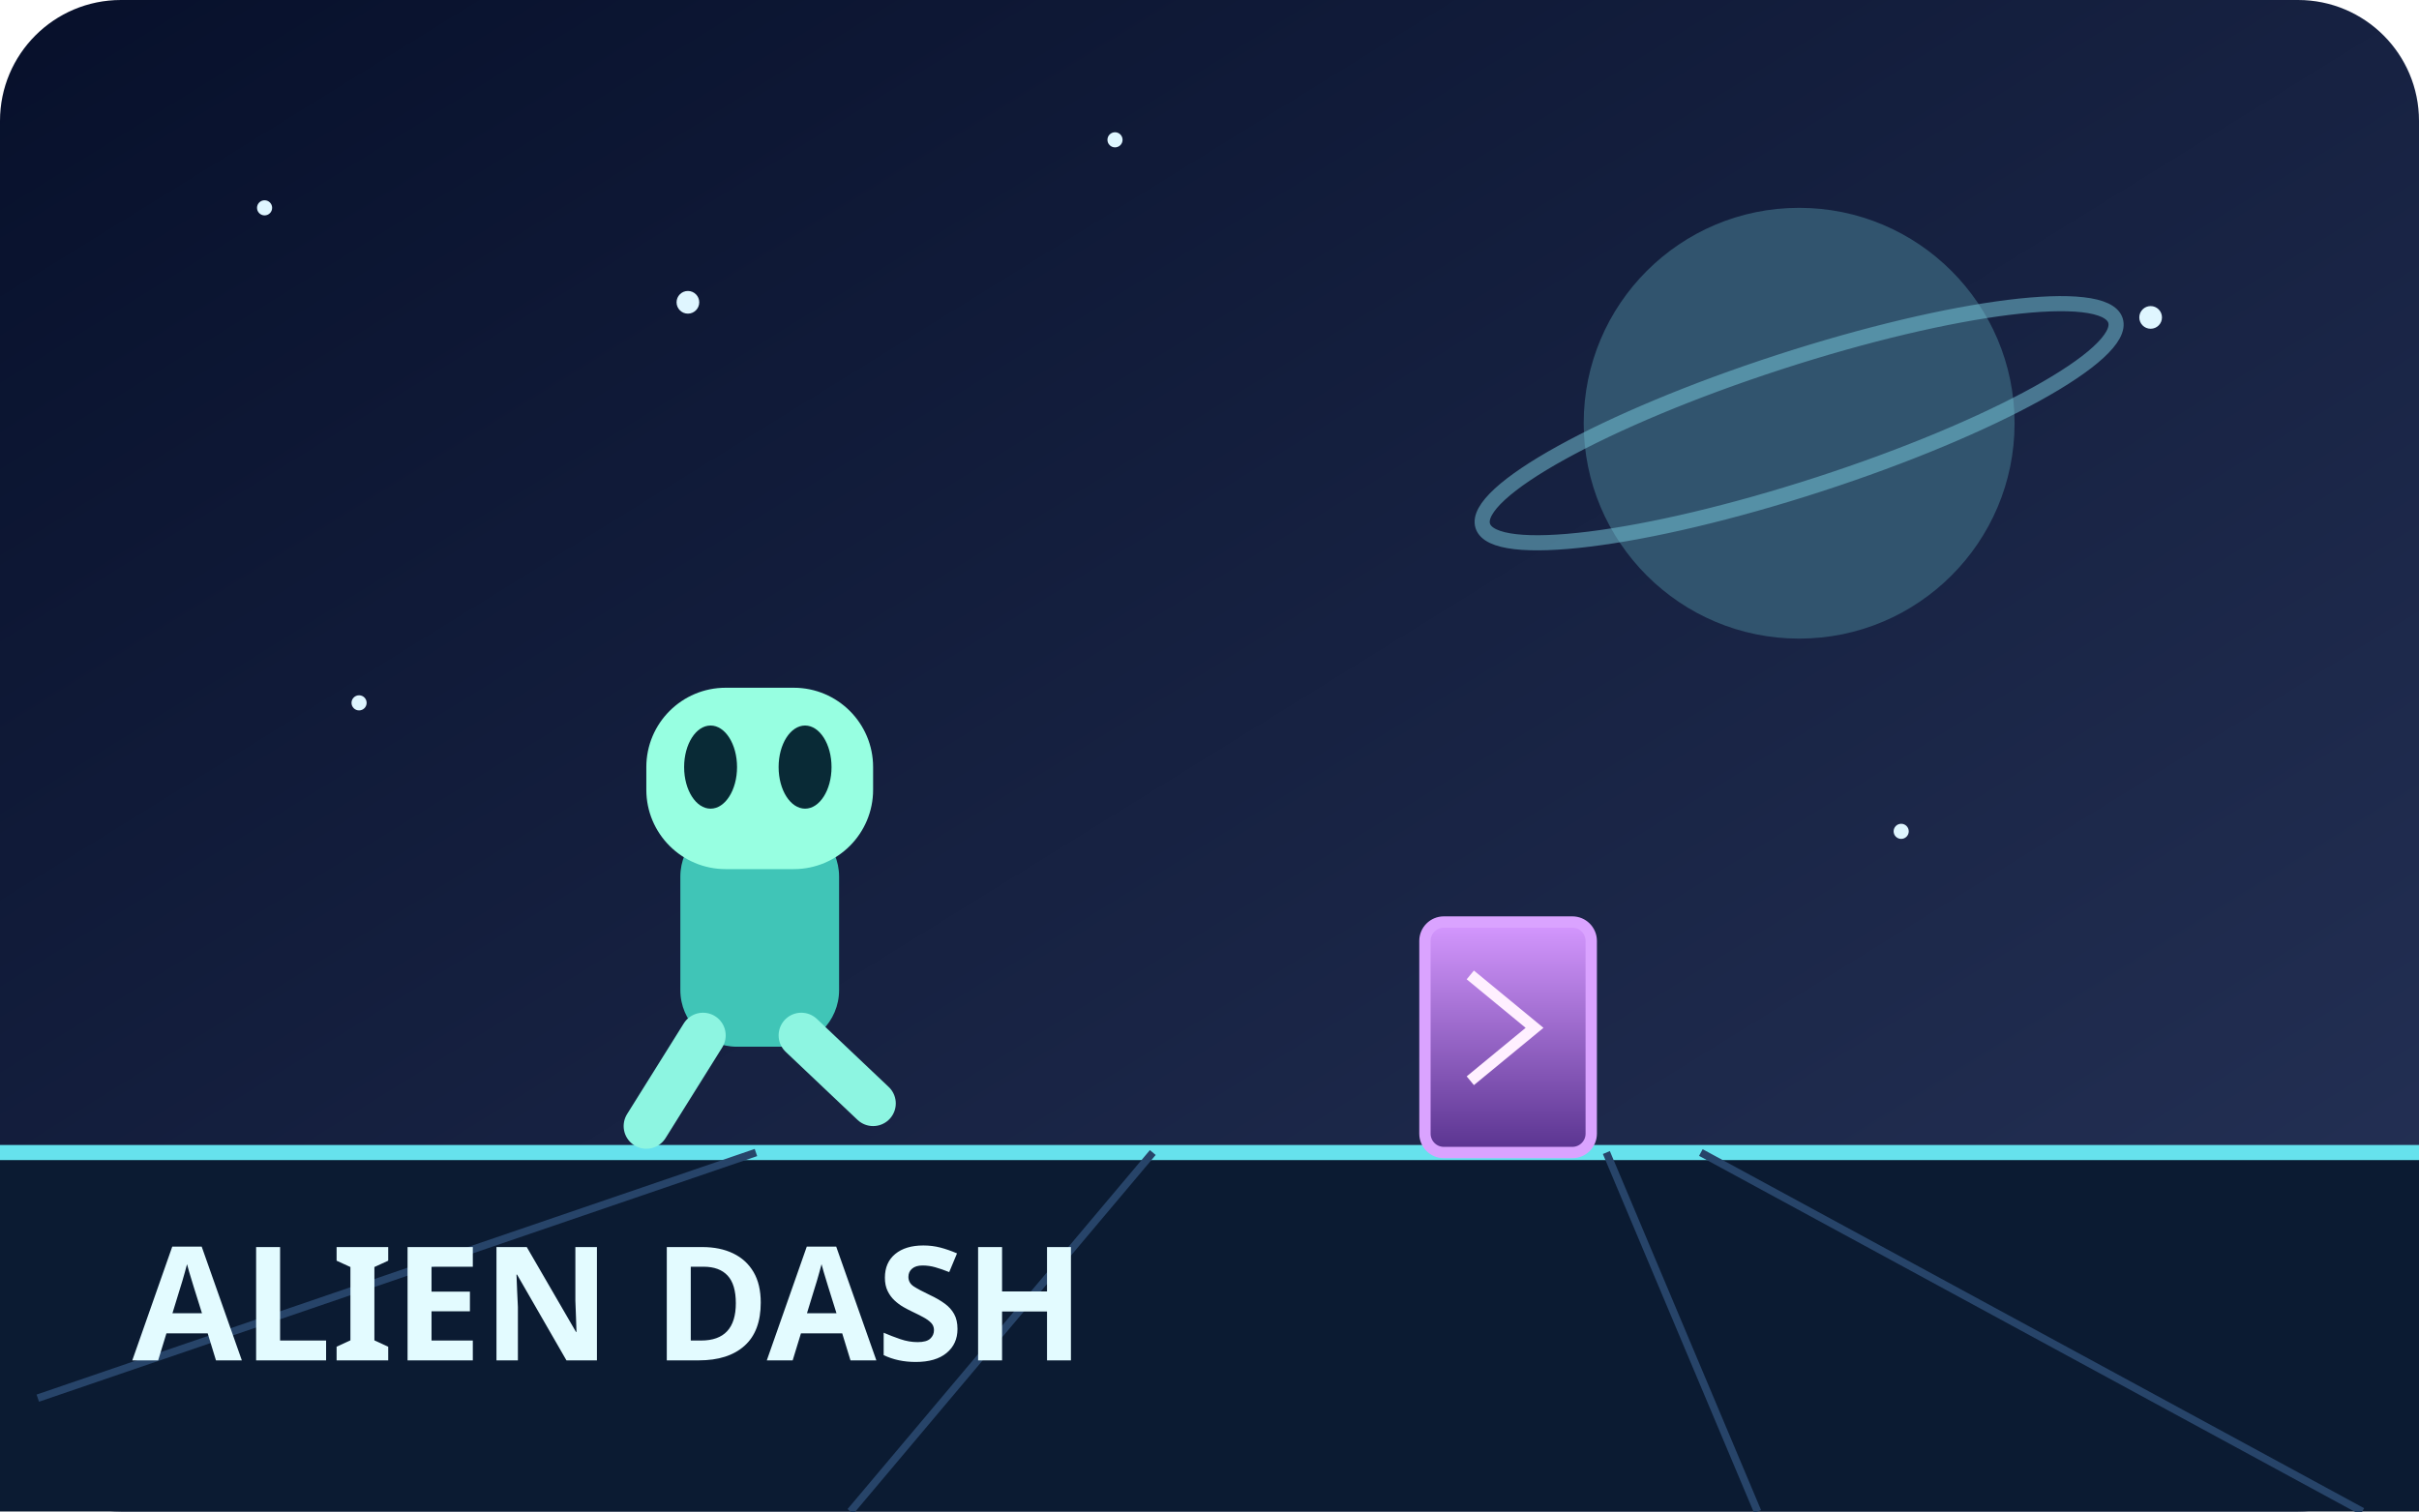
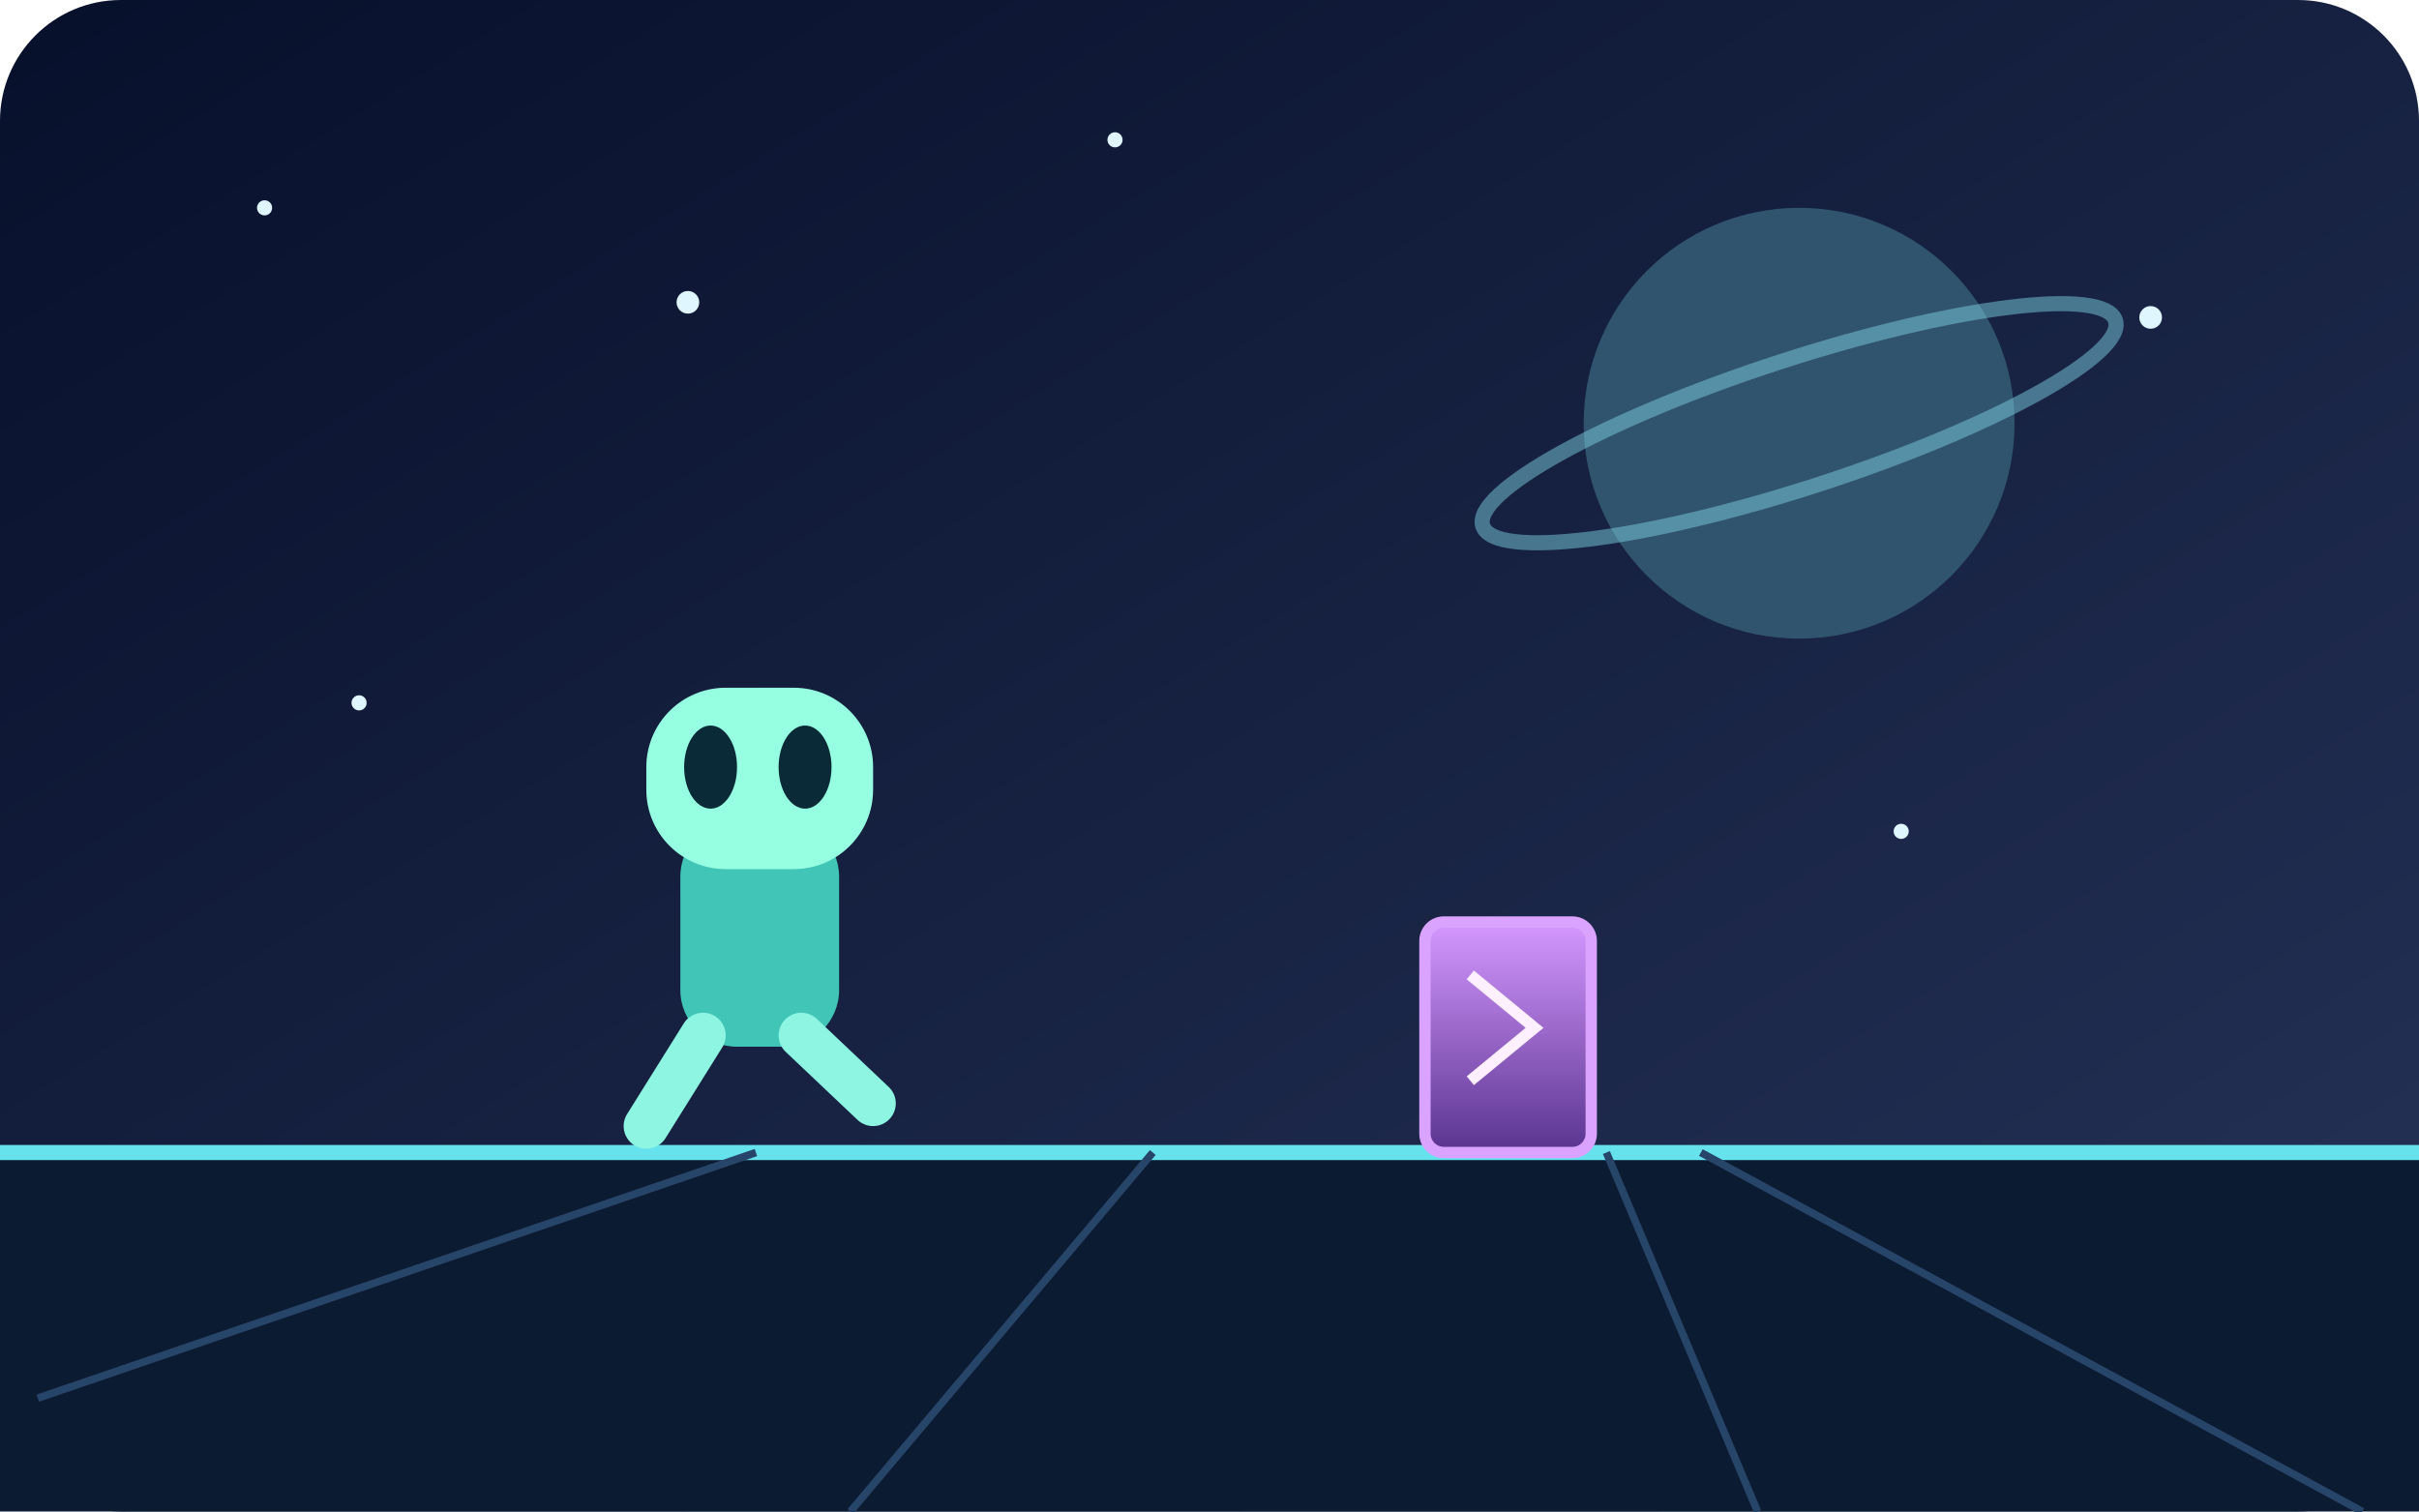
<svg xmlns="http://www.w3.org/2000/svg" viewBox="0 0 640 400">
  <defs>
    <linearGradient id="sky" x2="1" y2="1">
      <stop stop-color="#07102b" />
      <stop offset="1" stop-color="#263358" />
    </linearGradient>
    <linearGradient id="beam" x2="0" y2="1">
      <stop stop-color="#d598ff" />
      <stop offset="1" stop-color="#59338f" />
    </linearGradient>
  </defs>
  <rect width="640" height="400" rx="32" fill="url(#sky)" />
  <g fill="#dff6ff">
    <circle cx="70" cy="55" r="2" />
    <circle cx="182" cy="80" r="3" />
    <circle cx="295" cy="37" r="2" />
    <circle cx="569" cy="84" r="3" />
    <circle cx="503" cy="220" r="2" />
    <circle cx="95" cy="186" r="2" />
  </g>
  <circle cx="476" cy="112" r="57" fill="#31546e" />
  <ellipse cx="476" cy="112" rx="88" ry="17" transform="rotate(-18 476 112)" fill="none" stroke="#7acbdd" stroke-width="4" opacity=".5" />
  <path d="M0 305h640v95H0z" fill="#0b1b32" />
  <path d="M0 305h640" stroke="#66e2ed" stroke-width="4" />
  <path d="m10 370 190-65m25 95 80-95m160 95-40-95m200 95-175-95" stroke="#274469" stroke-width="2" />
  <g>
    <rect x="180" y="217" width="42" height="60" rx="15" fill="#40c5b7" />
    <rect x="171" y="182" width="60" height="48" rx="21" fill="#97ffe1" />
    <ellipse cx="188" cy="203" rx="7" ry="11" fill="#092a36" />
    <ellipse cx="213" cy="203" rx="7" ry="11" fill="#092a36" />
    <path d="m186 274-15 24m41-24 19 18" stroke="#8df5e1" stroke-width="12" stroke-linecap="round" />
  </g>
  <rect x="377" y="244" width="44" height="61" rx="5" fill="url(#beam)" stroke="#daa3ff" stroke-width="3" />
  <path d="m389 258 17 14-17 14" fill="none" stroke="#fff0ff" stroke-width="3" />
-   <text x="35" y="360" fill="#e3fbff" font-size="42" font-family="system-ui" font-weight="900">ALIEN DASH</text>
</svg>
